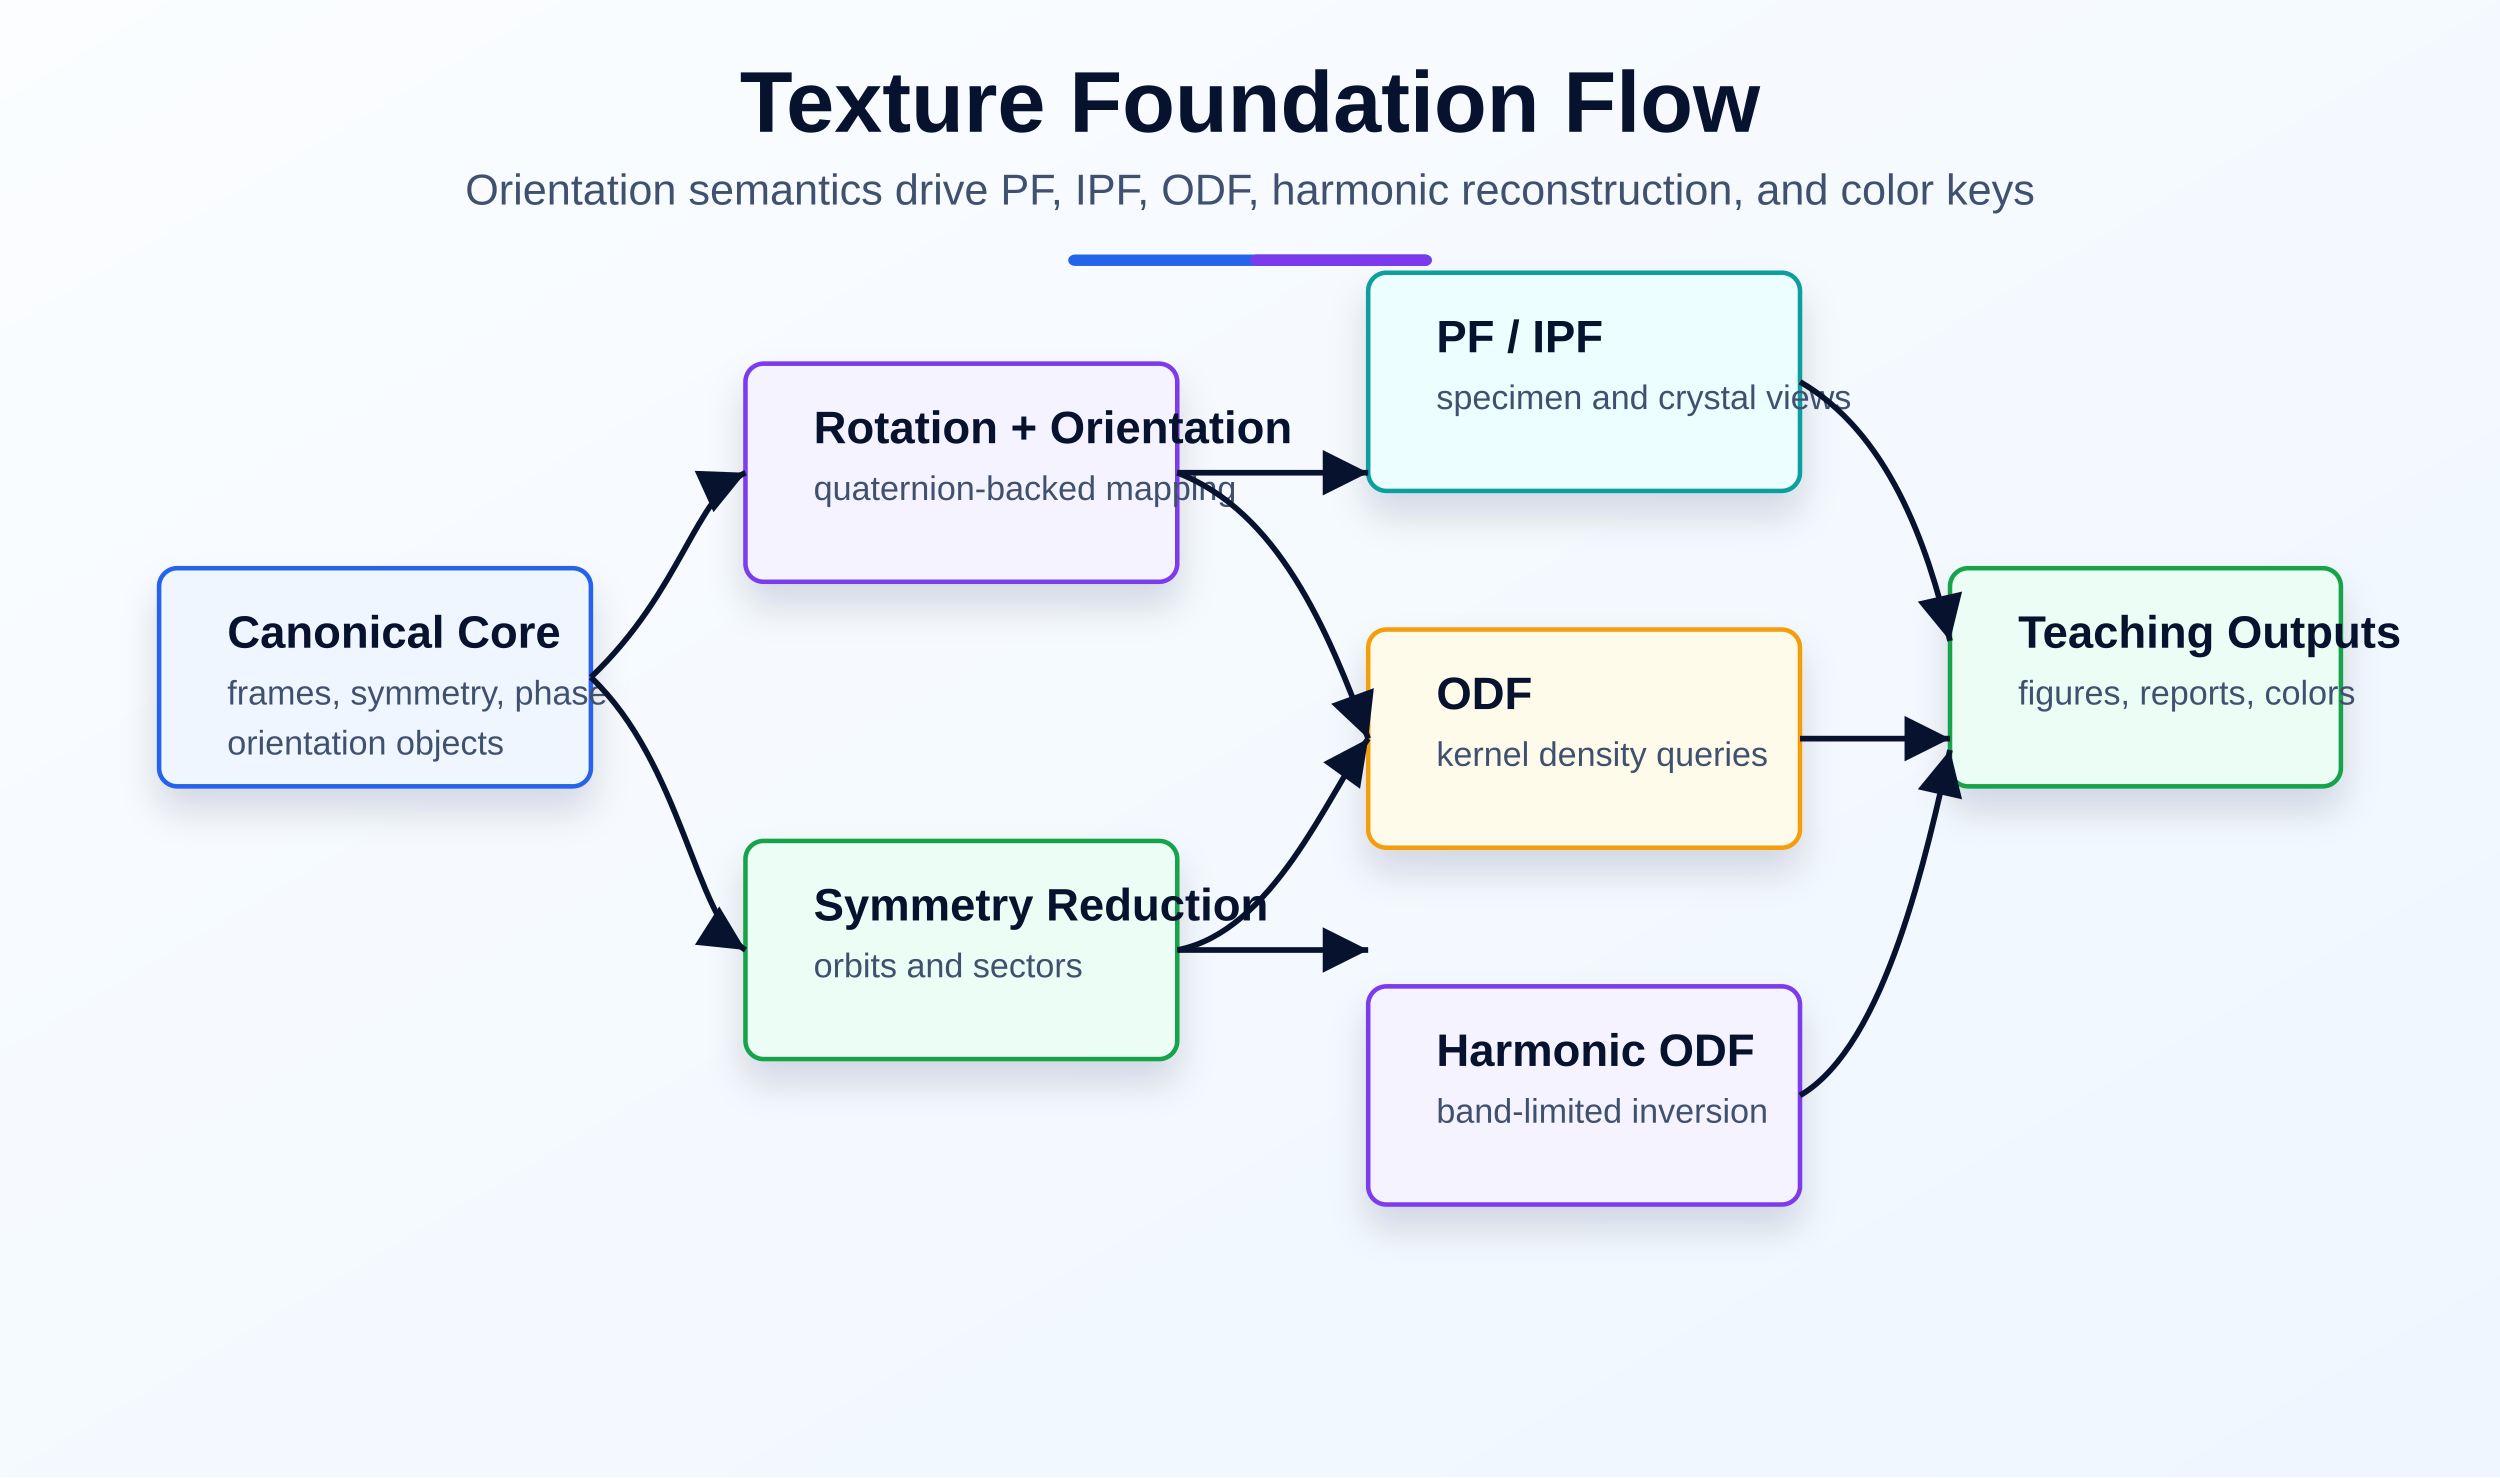
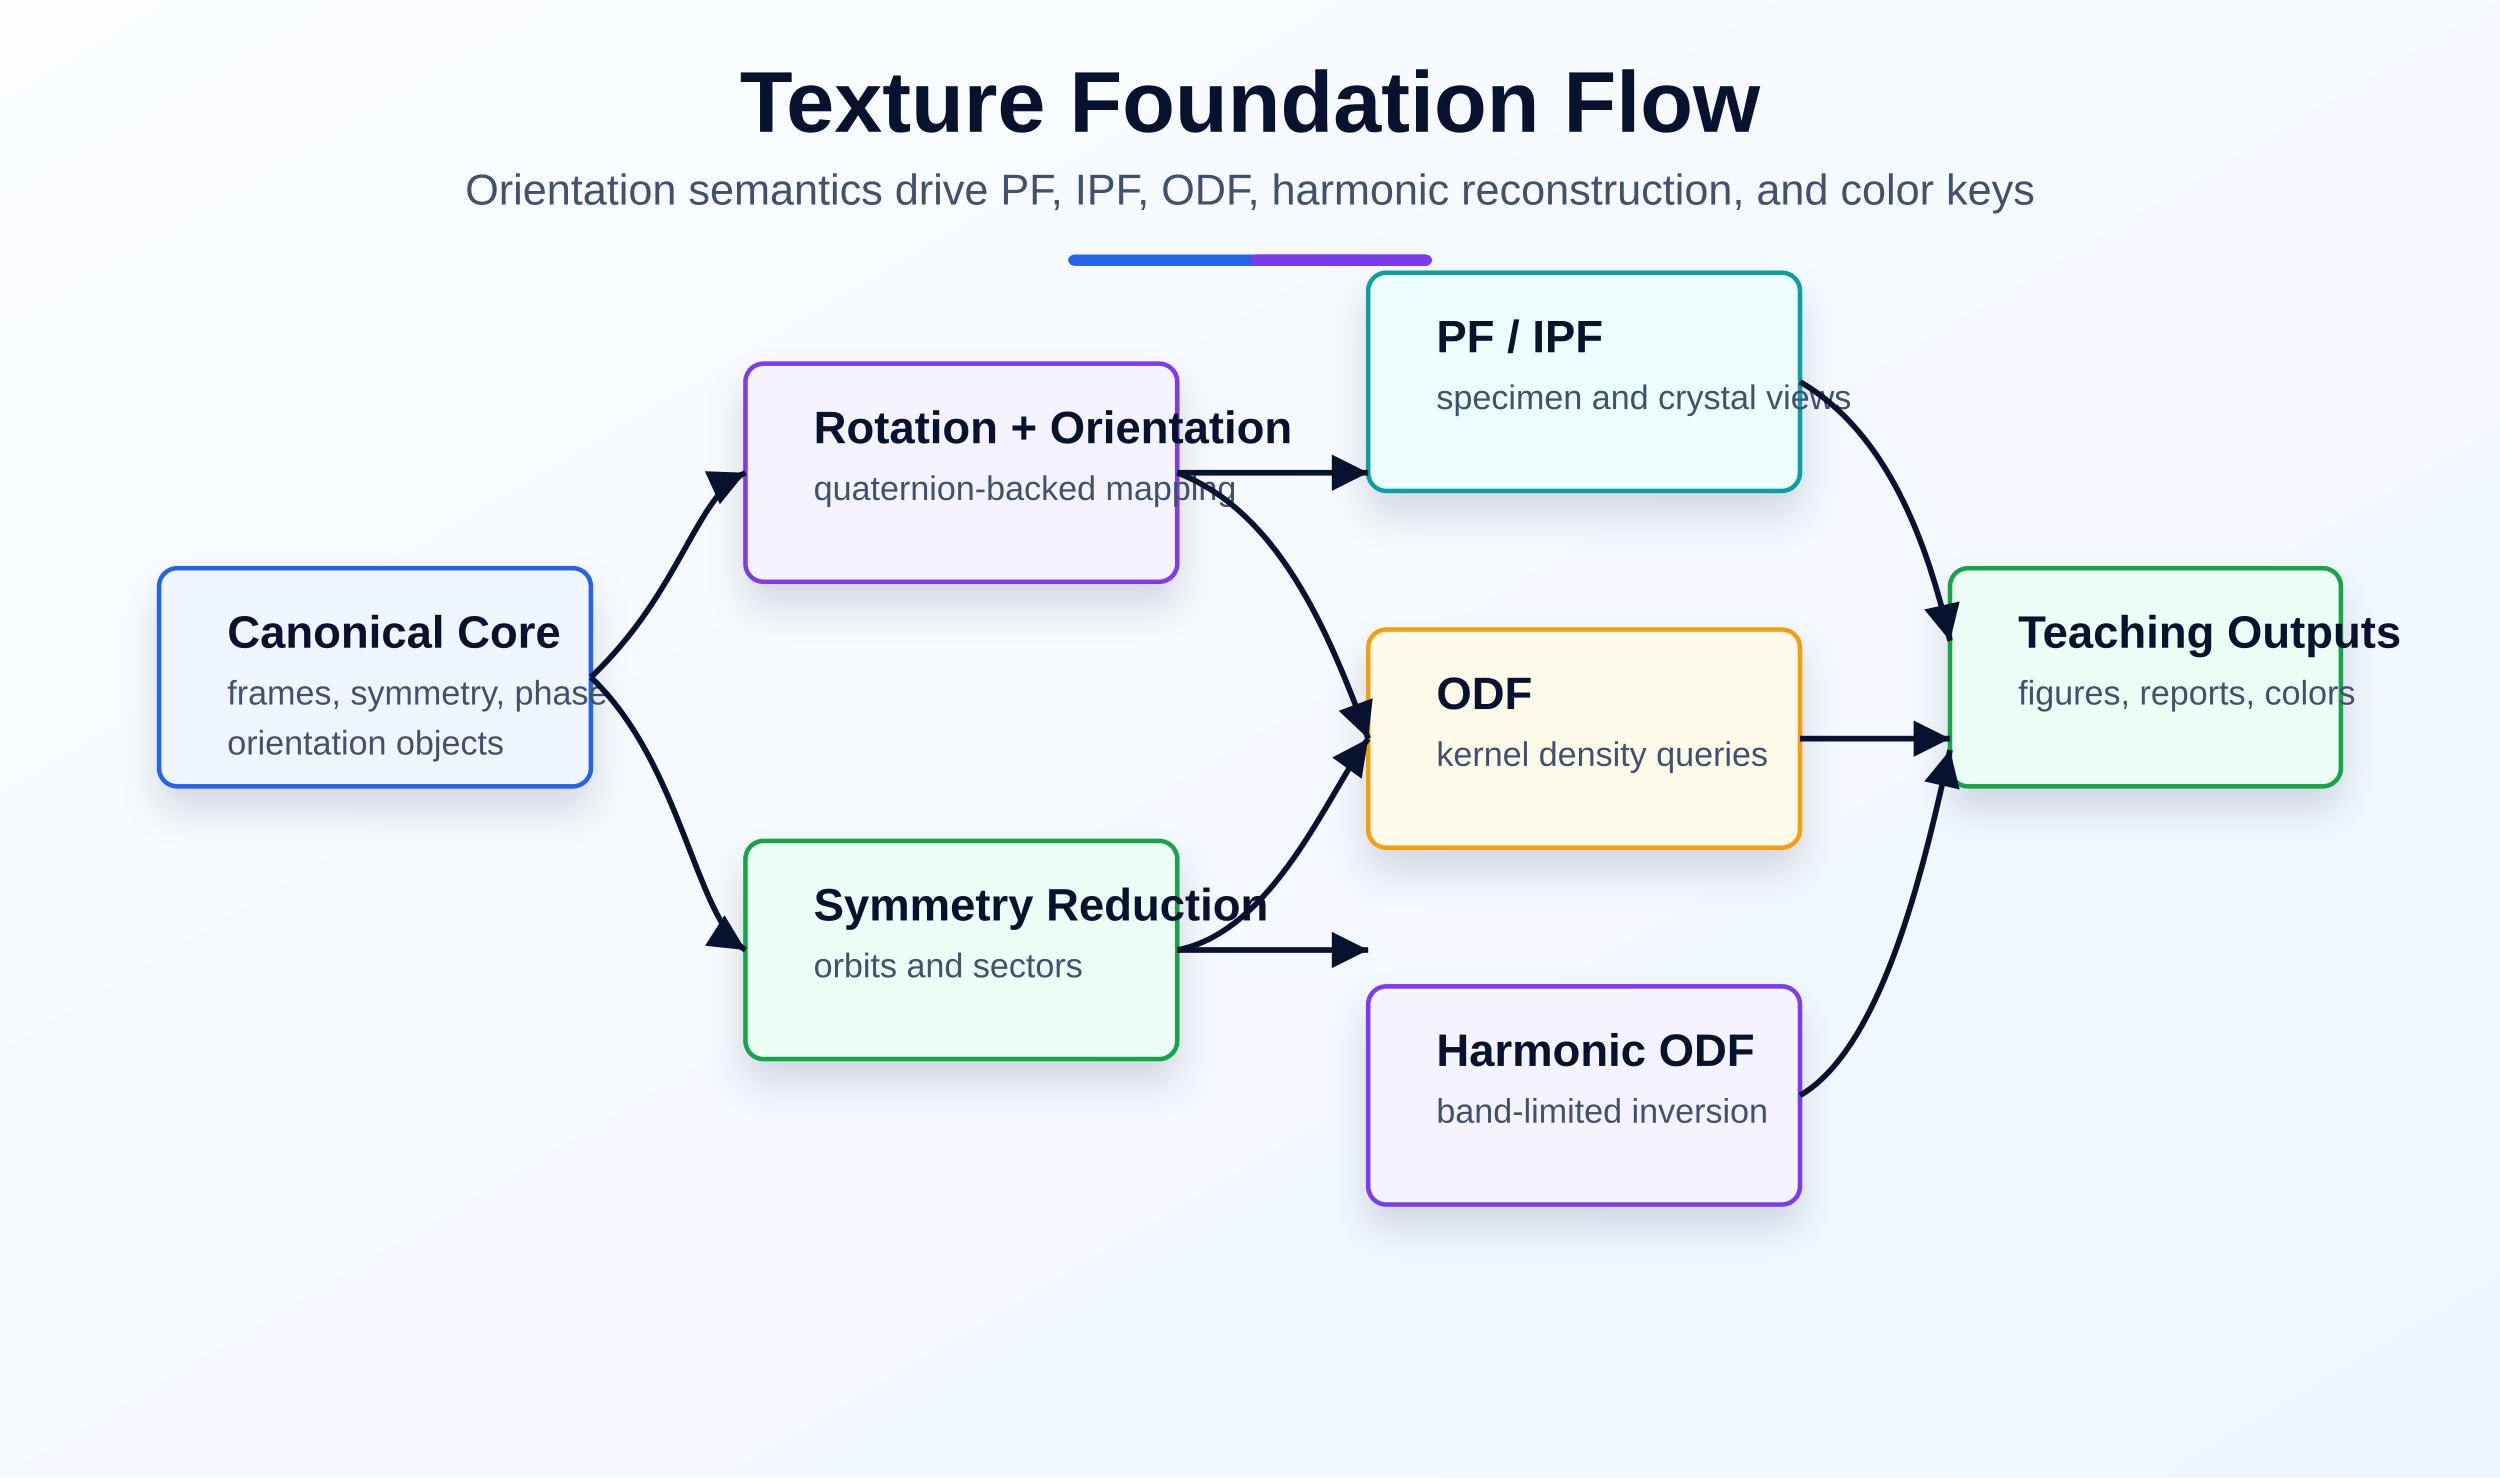
<svg xmlns="http://www.w3.org/2000/svg" width="1100" height="650" viewBox="0 0 1100 650" role="img" aria-labelledby="title desc">
  <defs>
    <linearGradient id="bg" x1="0" x2="1" y1="0" y2="1">
      <stop stop-color="#fbfdff" />
      <stop offset="1" stop-color="#eef6ff" />
    </linearGradient>
    <filter id="shadow" x="-20%" y="-20%" width="140%" height="150%">
      <feDropShadow dx="0" dy="10" stdDeviation="8" flood-color="#07122f" flood-opacity="0.14" />
    </filter>
-     <marker id="arrow" markerWidth="12" markerHeight="12" refX="10" refY="6" orient="auto">
-       <path d="M2,2 L10,6 L2,10 Z" fill="#07122f" />
+     <marker markerUnits="userSpaceOnUse" id="arrow" markerWidth="24.00" markerHeight="24.00" refX="20.00" refY="12.00" orient="auto">
+       <path d="M4.00,4.00 L20.00,12.00 L4.00,20.00 Z" fill="#07122f" />
    </marker>
    <style>.title{font:700 38px Arial, Helvetica, sans-serif;fill:#07122f}.subtitle{font:19px Arial, Helvetica, sans-serif;fill:#40506f}.label{font:700 20px Arial, Helvetica, sans-serif;fill:#07122f}.body{font:15px Arial, Helvetica, sans-serif;fill:#40506f}.card{rx:8;filter:url(#shadow);stroke-width:2}.arrow{fill:none;stroke:#07122f;stroke-width:2.5;marker-end:url(#arrow)}</style>
  </defs>
  <rect width="1100" height="650" fill="url(#bg)" />
  <text x="550" y="58" text-anchor="middle" class="title">Texture Foundation Flow</text>
  <text x="550" y="90" text-anchor="middle" class="subtitle">Orientation semantics drive PF, IPF, ODF, harmonic reconstruction, and color keys</text>
  <rect x="470" y="112" width="160" height="5" rx="3" fill="#2563eb" />
  <rect x="550" y="112" width="80" height="5" rx="3" fill="#7c3aed" />
  <rect x="70" y="250" width="190" height="96" class="card" fill="#eff6ff" stroke="#2563eb" />
  <text x="100" y="285" class="label">Canonical Core</text>
  <text x="100" y="310" class="body">frames, symmetry, phase</text>
  <text x="100" y="332" class="body">orientation objects</text>
  <rect x="328" y="160" width="190" height="96" class="card" fill="#f5f3ff" stroke="#7c3aed" />
  <text x="358" y="195" class="label">Rotation + Orientation</text>
  <text x="358" y="220" class="body">quaternion-backed mapping</text>
  <rect x="328" y="370" width="190" height="96" class="card" fill="#ecfdf5" stroke="#16a34a" />
  <text x="358" y="405" class="label">Symmetry Reduction</text>
  <text x="358" y="430" class="body">orbits and sectors</text>
  <rect x="602" y="120" width="190" height="96" class="card" fill="#ecfeff" stroke="#0f9f9f" />
  <text x="632" y="155" class="label">PF / IPF</text>
  <text x="632" y="180" class="body">specimen and crystal views</text>
  <rect x="602" y="277" width="190" height="96" class="card" fill="#fffbeb" stroke="#f59e0b" />
  <text x="632" y="312" class="label">ODF</text>
  <text x="632" y="337" class="body">kernel density queries</text>
  <rect x="602" y="434" width="190" height="96" class="card" fill="#f5f3ff" stroke="#7c3aed" />
  <text x="632" y="469" class="label">Harmonic ODF</text>
  <text x="632" y="494" class="body">band-limited inversion</text>
  <rect x="858" y="250" width="172" height="96" class="card" fill="#ecfdf5" stroke="#16a34a" />
  <text x="888" y="285" class="label">Teaching Outputs</text>
  <text x="888" y="310" class="body">figures, reports, colors</text>
  <path class="arrow" d="M260 298 C300 260 306 218 328 208" />
  <path class="arrow" d="M260 298 C300 336 306 404 328 418" />
  <path class="arrow" d="M518 208 H602" />
  <path class="arrow" d="M518 418 C560 410 584 350 602 325" />
  <path class="arrow" d="M518 208 C562 225 584 276 602 325" />
  <path class="arrow" d="M518 418 H602" />
  <path class="arrow" d="M792 168 C830 190 848 238 858 282" />
  <path class="arrow" d="M792 325 H858" />
  <path class="arrow" d="M792 482 C830 460 848 374 858 330" />
</svg>
